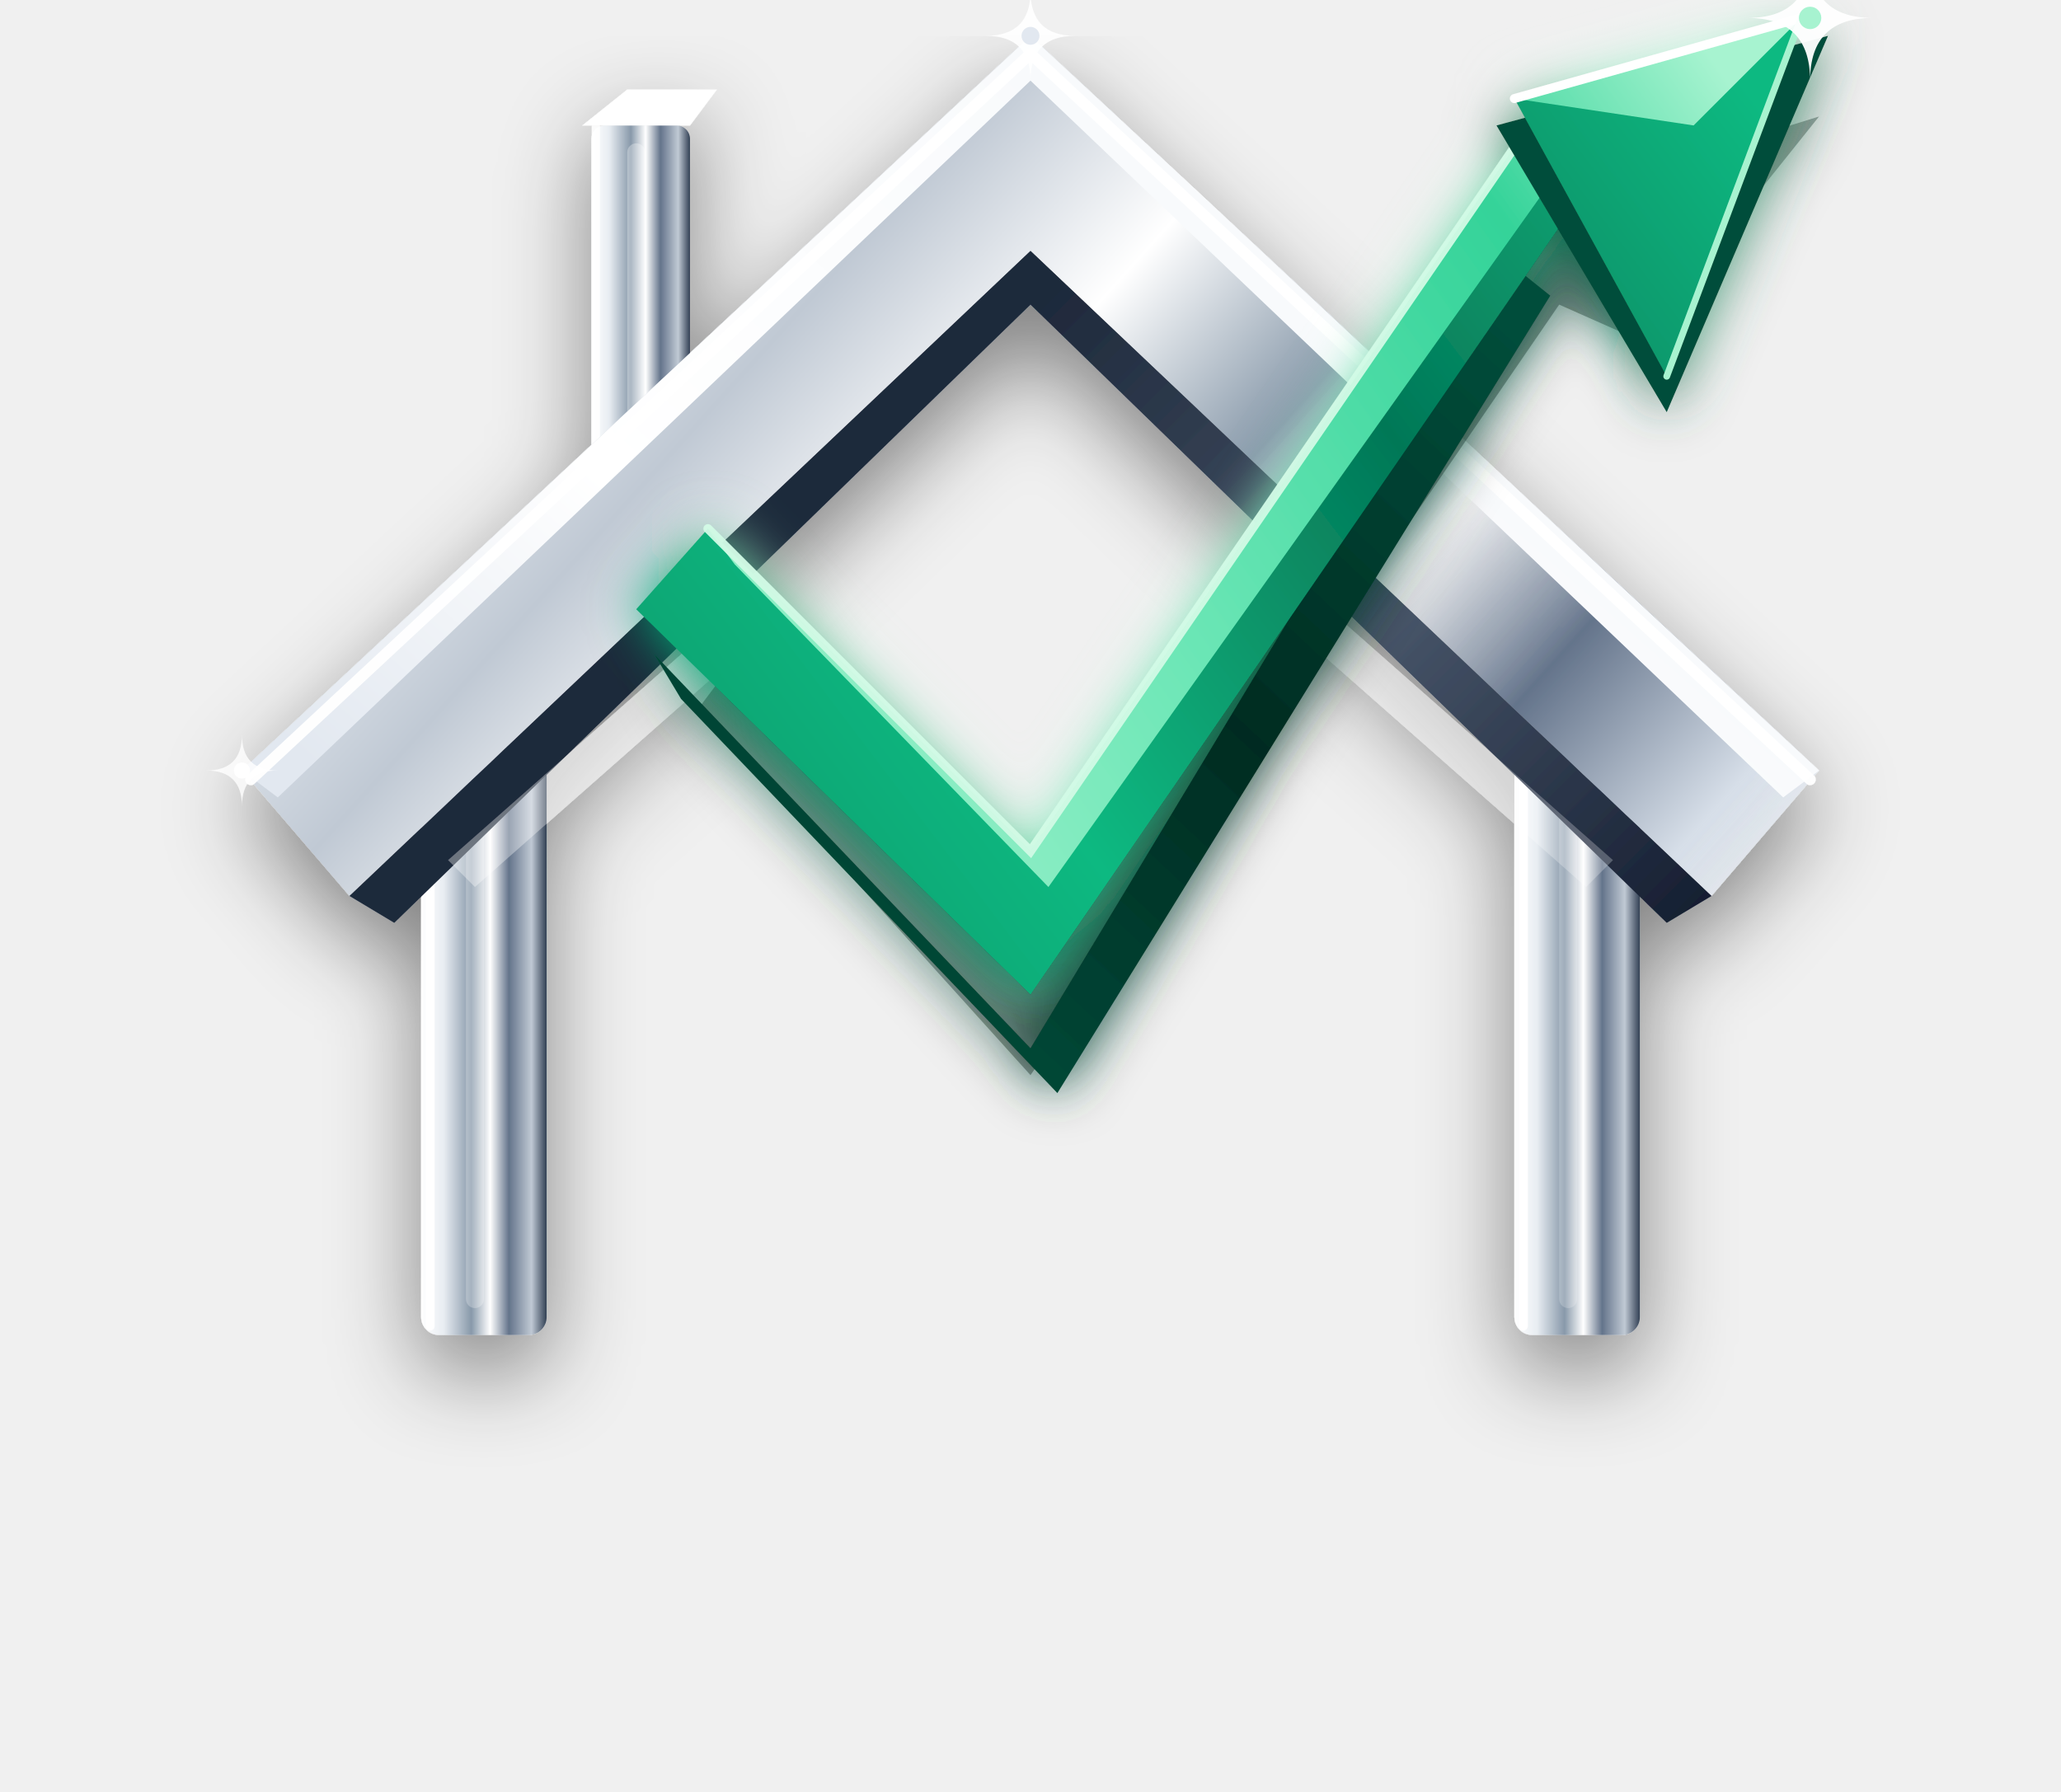
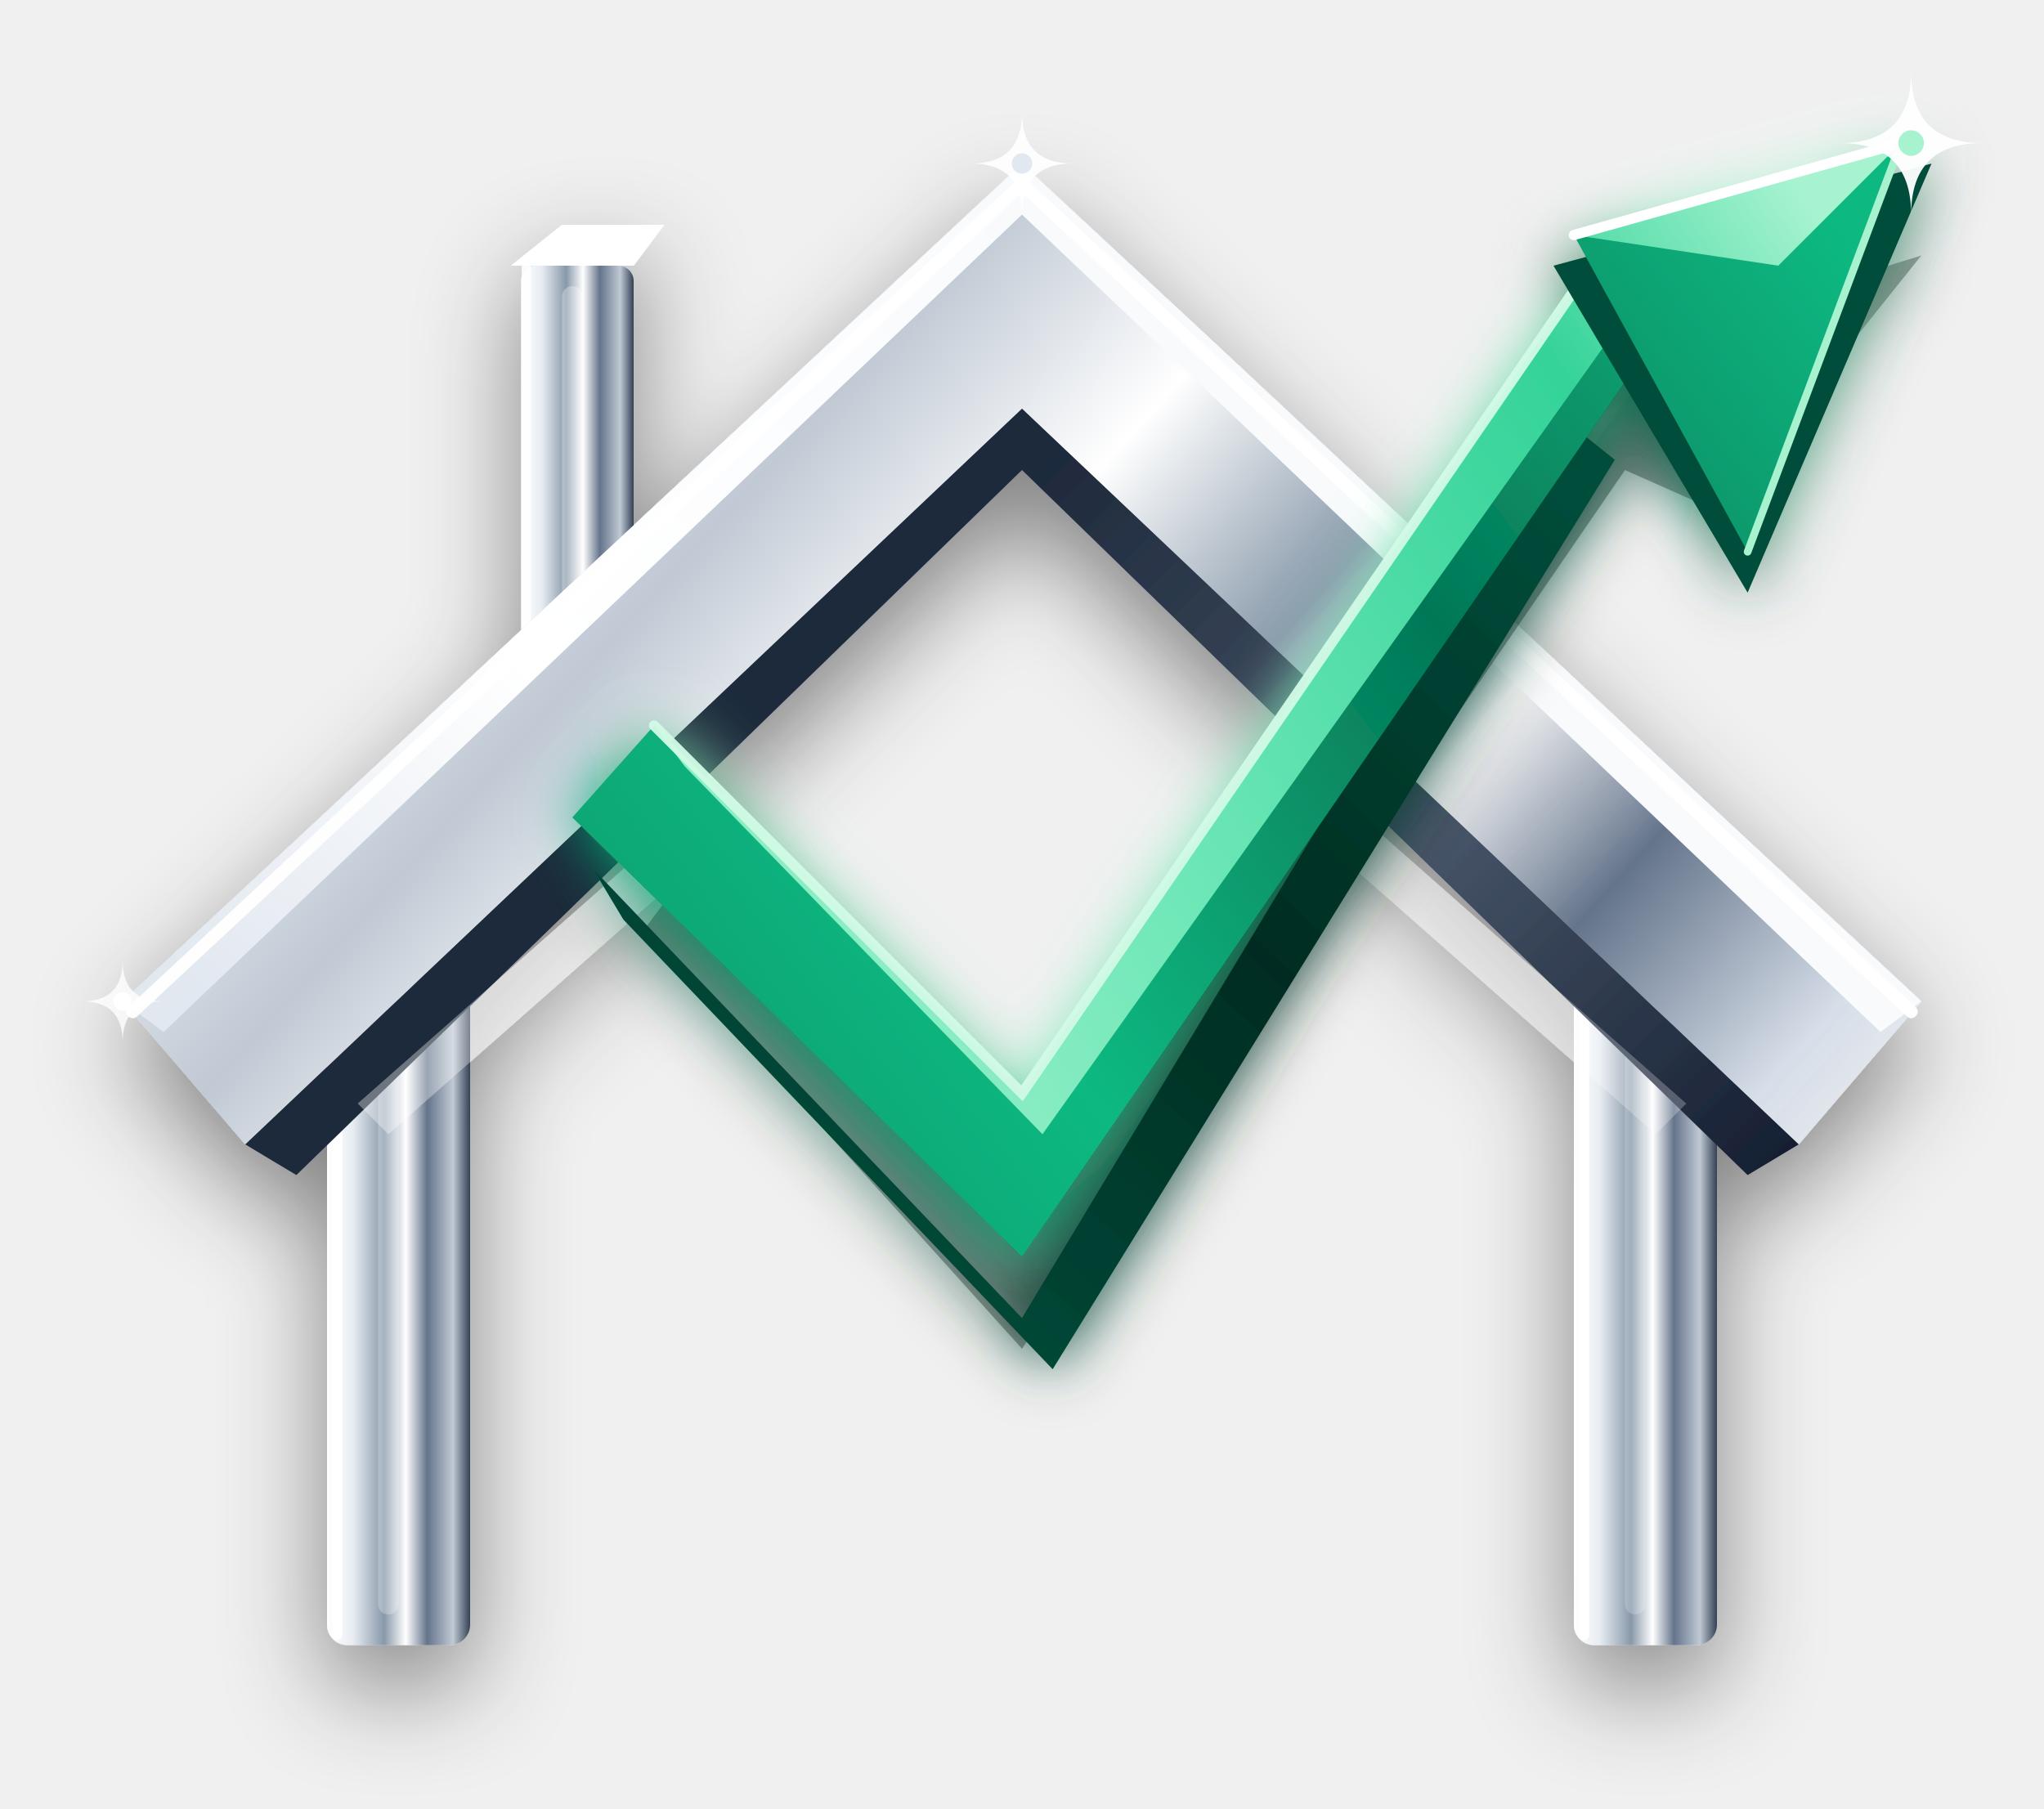
- <svg xmlns="http://www.w3.org/2000/svg" viewBox="0 0 460 400" fill="none">
+ <svg xmlns="http://www.w3.org/2000/svg" viewBox="30 -24 400 354" fill="none">
  <defs>
    <filter id="icon-luxury-glow" x="-20%" y="-20%" width="140%" height="140%">
      <feGaussianBlur stdDeviation="6" result="blur" />
      <feComposite in="SourceGraphic" in2="blur" operator="over" />
    </filter>
    <filter id="icon-drop-shadow" x="-25%" y="-20%" width="150%" height="150%">
      <feDropShadow dx="0" dy="8" stdDeviation="10" flood-color="#000000" flood-opacity="0.45" />
    </filter>
    <linearGradient id="icon-chrome-main" x1="80" y1="10" x2="380" y2="280" gradientUnits="userSpaceOnUse">
      <stop offset="0%" stop-color="#FFFFFF" />
      <stop offset="14%" stop-color="#F1F5F9" />
      <stop offset="28%" stop-color="#C0C9D4" />
      <stop offset="40%" stop-color="#FFFFFF" />
      <stop offset="52%" stop-color="#8899AA" />
      <stop offset="62%" stop-color="#FFFFFF" stop-opacity="0.85" />
      <stop offset="72%" stop-color="#64748B" />
      <stop offset="84%" stop-color="#D6DEE8" />
      <stop offset="94%" stop-color="#FFFFFF" stop-opacity="0.6" />
      <stop offset="100%" stop-color="#475569" />
    </linearGradient>
    <linearGradient id="icon-chrome-bevel" x1="80" y1="180" x2="230" y2="10" gradientUnits="userSpaceOnUse">
      <stop offset="0%" stop-color="#E2E8F0" />
      <stop offset="40%" stop-color="#FFFFFF" />
      <stop offset="100%" stop-color="#F8FAFC" />
    </linearGradient>
    <linearGradient id="icon-chrome-shade" x1="230" y1="70" x2="380" y2="220" gradientUnits="userSpaceOnUse">
      <stop offset="0%" stop-color="#1E293B" />
      <stop offset="50%" stop-color="#475569" />
      <stop offset="100%" stop-color="#0F172A" />
    </linearGradient>
    <linearGradient id="icon-pillar-grad" x1="0" y1="0" x2="1" y2="0">
      <stop offset="0%" stop-color="#FFFFFF" />
      <stop offset="18%" stop-color="#E8EDF2" />
      <stop offset="40%" stop-color="#8899AA" />
      <stop offset="55%" stop-color="#FFFFFF" />
      <stop offset="70%" stop-color="#64748B" />
      <stop offset="88%" stop-color="#C0C9D4" />
      <stop offset="100%" stop-color="#334155" />
    </linearGradient>
    <linearGradient id="icon-emerald-ridge" x1="140" y1="180" x2="380" y2="10" gradientUnits="userSpaceOnUse">
      <stop offset="0%" stop-color="#A7F3D0" />
      <stop offset="40%" stop-color="#6EE7B7" />
      <stop offset="80%" stop-color="#34D399" />
      <stop offset="100%" stop-color="#A7F3D0" />
    </linearGradient>
    <linearGradient id="icon-emerald-body" x1="140" y1="210" x2="390" y2="20" gradientUnits="userSpaceOnUse">
      <stop offset="0%" stop-color="#059669" />
      <stop offset="30%" stop-color="#10B981" />
      <stop offset="65%" stop-color="#047857" />
      <stop offset="100%" stop-color="#10B981" />
    </linearGradient>
    <linearGradient id="icon-emerald-shade" x1="220" y1="260" x2="370" y2="100" gradientUnits="userSpaceOnUse">
      <stop offset="0%" stop-color="#064E3B" />
      <stop offset="50%" stop-color="#022C22" />
      <stop offset="100%" stop-color="#064E3B" />
    </linearGradient>
  </defs>
  <g filter="url(#icon-drop-shadow)">
    <rect x="132" y="28" width="22" height="95" rx="3" fill="url(#icon-pillar-grad)" />
    <polygon points="130,28 140,20 160,20 154,28" fill="#FFFFFF" />
    <line x1="133" y1="28" x2="133" y2="123" stroke="#FFFFFF" stroke-width="1.8" opacity="0.85" />
    <rect x="140" y="32" width="4" height="86" rx="2" fill="#FFFFFF" opacity="0.3" />
    <rect x="94" y="168" width="28" height="130" rx="4" fill="url(#icon-pillar-grad)" />
    <line x1="96" y1="170" x2="96" y2="296" stroke="#FFFFFF" stroke-width="2" stroke-linecap="round" />
    <rect x="104" y="174" width="4" height="118" rx="2" fill="#FFFFFF" opacity="0.25" />
    <rect x="338" y="168" width="28" height="130" rx="4" fill="url(#icon-pillar-grad)" />
    <line x1="340" y1="170" x2="340" y2="296" stroke="#FFFFFF" stroke-width="2" stroke-linecap="round" />
    <rect x="348" y="174" width="4" height="118" rx="2" fill="#FFFFFF" opacity="0.2" />
    <path d="M54 172 L230 8 L406 172 L382 200 L230 56 L78 200 Z" fill="url(#icon-chrome-main)" />
    <path d="M54 172 L230 8 L406 172 L398 178 L230 18 L62 178 Z" fill="url(#icon-chrome-bevel)" />
    <polyline points="56,174 230,12 404,174" stroke="#FFFFFF" stroke-width="2.5" stroke-linecap="round" stroke-linejoin="round" opacity="0.95" />
    <path d="M78 200 L230 56 L382 200 L372 206 L230 68 L88 206 Z" fill="url(#icon-chrome-shade)" />
    <path d="M100 192 L168 132 L174 138 L106 198 Z" fill="#FFFFFF" opacity="0.35" />
    <path d="M292 132 L360 192 L354 198 L286 138 Z" fill="#FFFFFF" opacity="0.25" />
  </g>
  <g filter="url(#icon-luxury-glow)">
    <path d="M156 158 L230 240 L348 68 L366 76 L406 26 L348 44 L230 206 L168 142 Z" fill="#000000" opacity="0.35" />
    <path d="M146 146 L230 234 L336 58 L346 66 L236 244 L152 156 Z" fill="url(#icon-emerald-shade)" />
    <path d="M142 136 L230 222 L354 42 L340 30 L230 190 L158 118 Z" fill="url(#icon-emerald-body)" />
    <path d="M158 118 L230 190 L340 30 L348 38 L234 198 L164 126 Z" fill="url(#icon-emerald-ridge)" />
    <polyline points="158,118 230,190 340,30" stroke="#D1FAE5" stroke-width="2" stroke-linecap="round" opacity="0.95" />
    <polygon points="408,8 334,28 372,92" fill="#064E3B" />
    <polygon points="402,4 338,22 372,84" fill="url(#icon-emerald-body)" />
    <polygon points="402,4 338,22 378,28" fill="url(#icon-emerald-ridge)" />
    <line x1="338" y1="22" x2="402" y2="4" stroke="#FFFFFF" stroke-width="2" stroke-linecap="round" />
    <line x1="402" y1="4" x2="372" y2="84" stroke="#A7F3D0" stroke-width="1.5" stroke-linecap="round" />
  </g>
  <g transform="translate(404, 4)">
    <path d="M0 -14 Q0 0 14 0 Q0 0 0 14 Q0 0 -14 0 Q0 0 0 -14 Z" fill="#FFFFFF" opacity="0.95" />
    <circle cx="0" cy="0" r="2.5" fill="#A7F3D0" />
  </g>
  <g transform="translate(230, 8)">
    <path d="M0 -10 Q0 0 10 0 Q0 0 0 10 Q0 0 -10 0 Q0 0 0 -10 Z" fill="#FFFFFF" opacity="0.9" />
    <circle cx="0" cy="0" r="2" fill="#E2E8F0" />
  </g>
  <g transform="translate(54, 172)">
    <path d="M0 -8 Q0 0 8 0 Q0 0 0 8 Q0 0 -8 0 Q0 0 0 -8 Z" fill="#FFFFFF" opacity="0.8" />
    <circle cx="0" cy="0" r="1.8" fill="#FFFFFF" />
  </g>
</svg>
